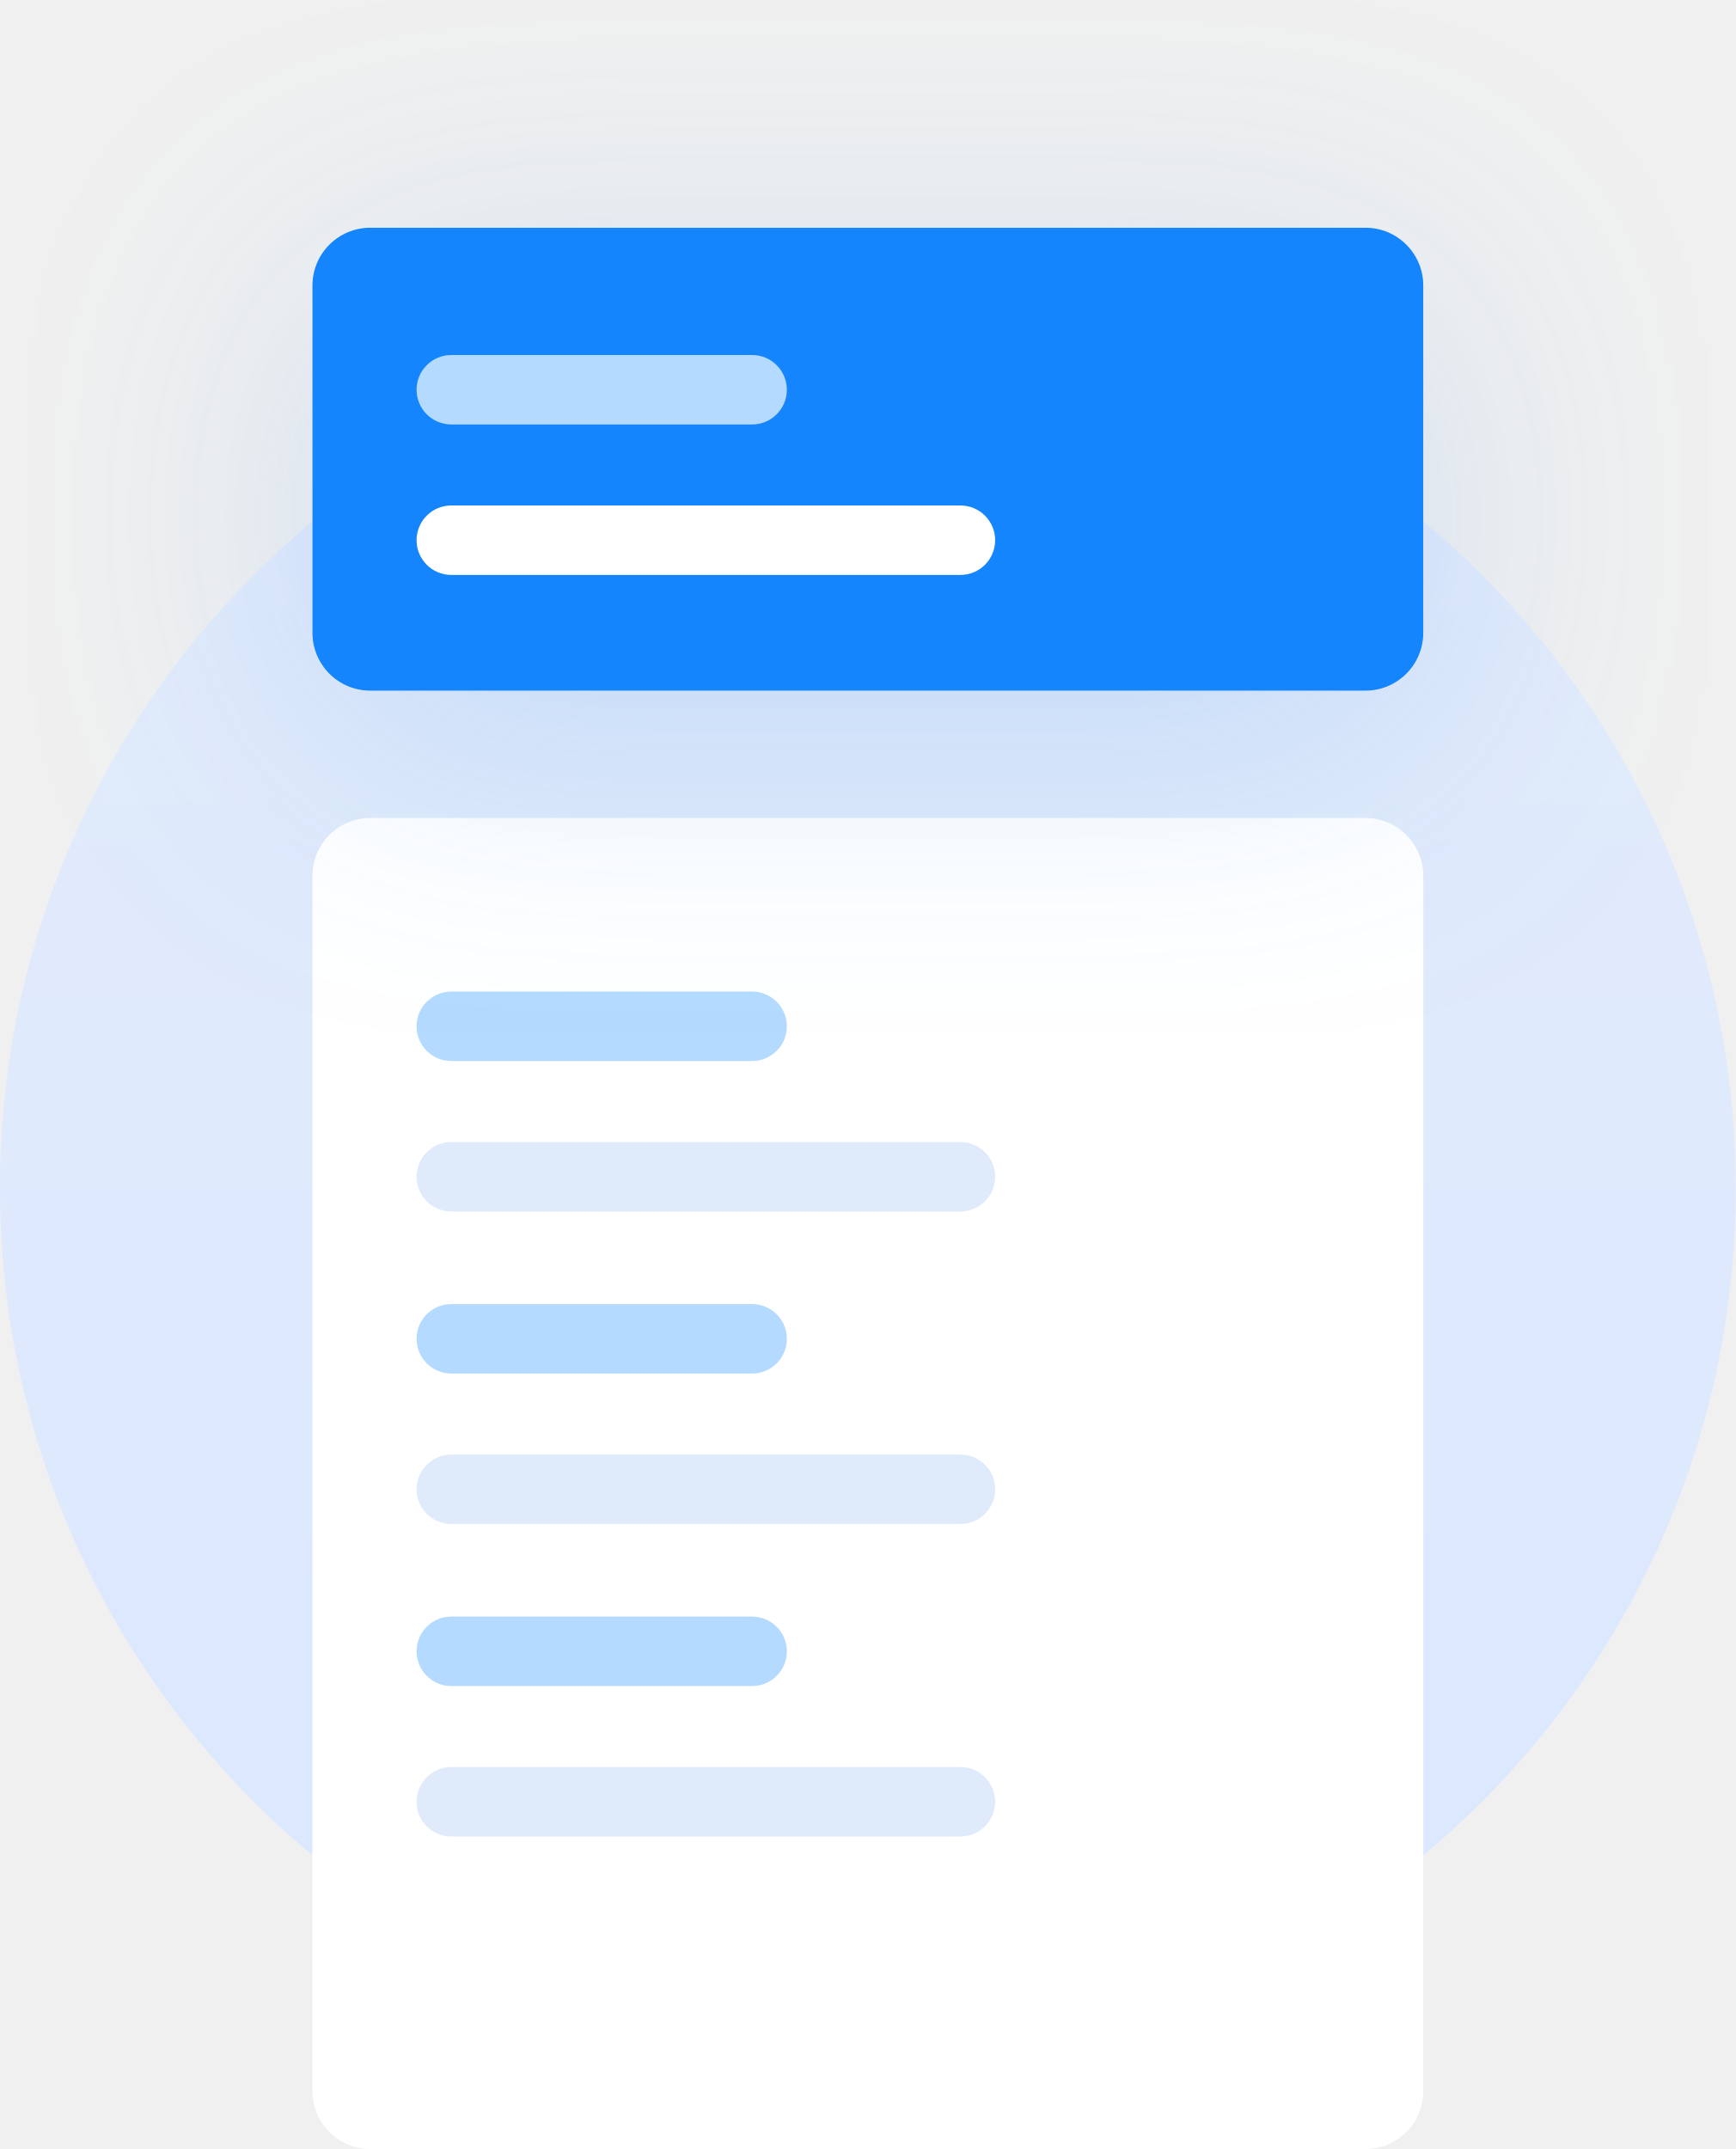
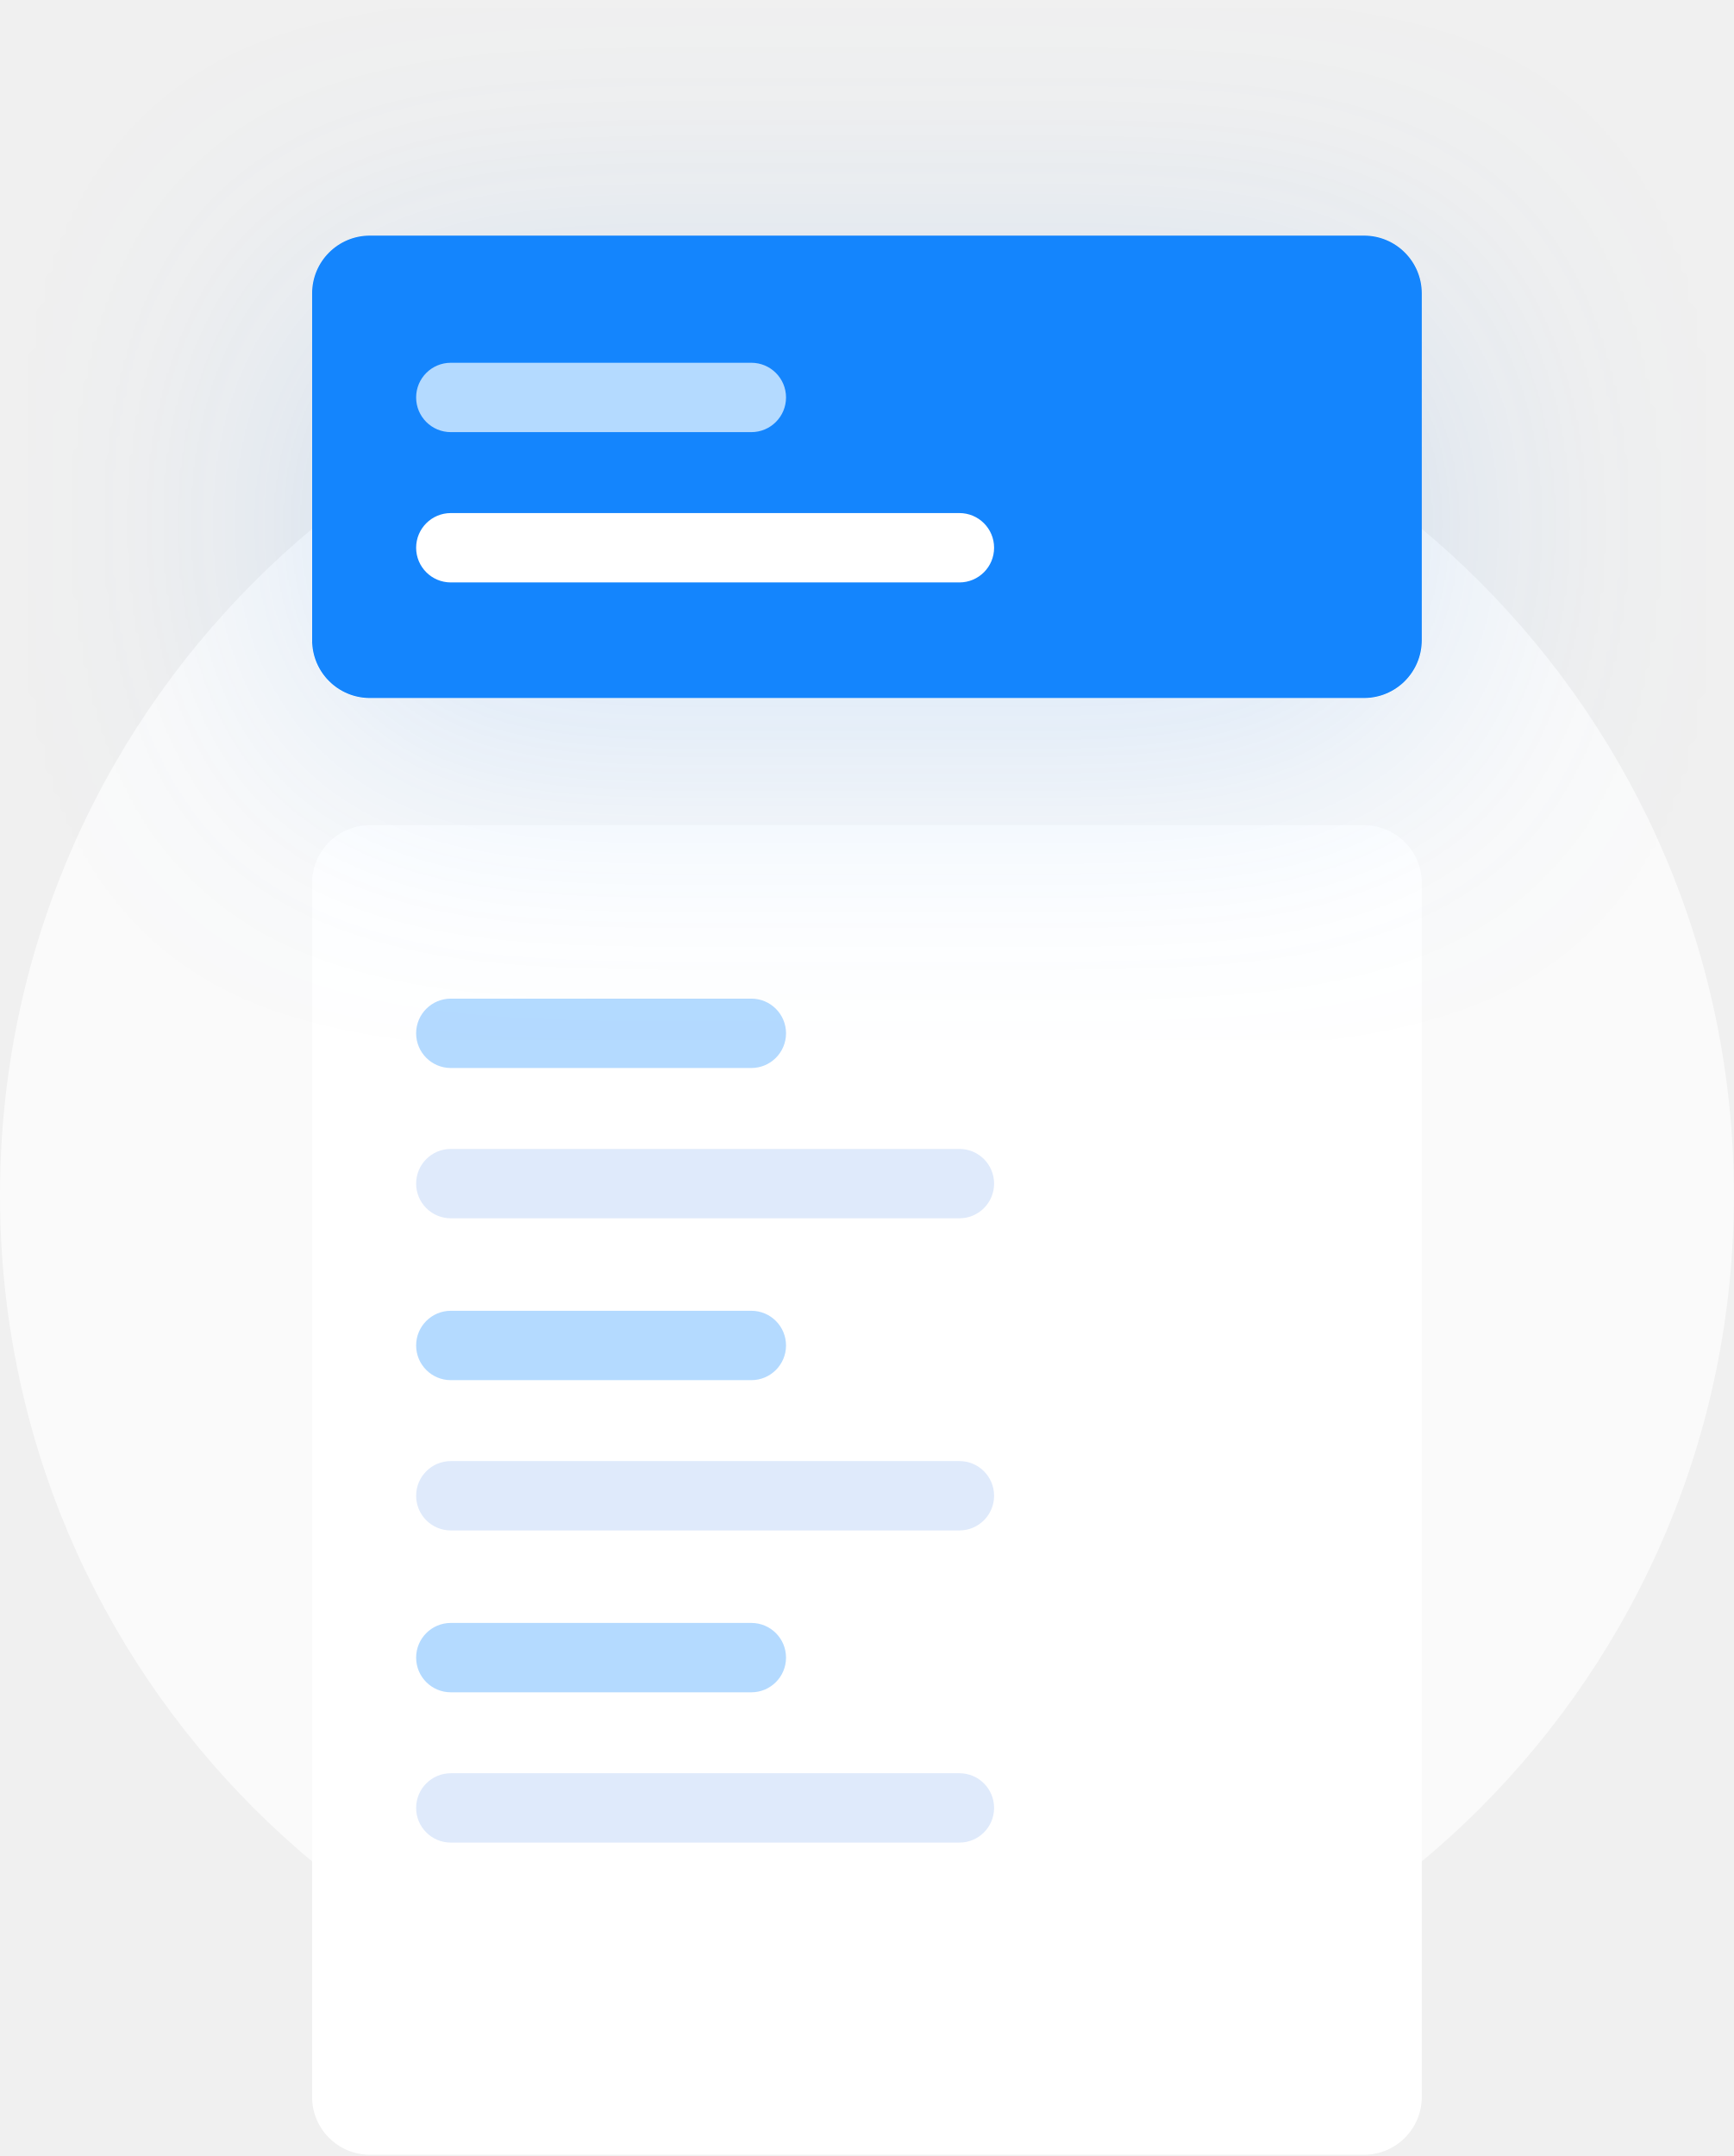
- <svg xmlns="http://www.w3.org/2000/svg" width="122" height="151" viewBox="0 0 122 151" fill="none">
-   <path d="M60.994 144.494C94.68 144.494 121.988 117.186 121.988 83.5C121.988 49.814 94.68 22.506 60.994 22.506C27.308 22.506 0 49.814 0 83.5C0 117.186 27.308 144.494 60.994 144.494Z" fill="url(#paint0_linear_1640_495)" />
-   <path d="M95.964 57.476H26.024C23.778 57.476 21.958 59.296 21.958 61.542V146.934C21.958 149.179 23.778 151 26.024 151H95.964C98.21 151 100.03 149.179 100.03 146.934V61.542C100.03 59.296 98.21 57.476 95.964 57.476Z" fill="white" />
-   <path d="M52.861 69.675H31.717C30.369 69.675 29.277 70.767 29.277 72.114C29.277 73.462 30.369 74.554 31.717 74.554H52.861C54.209 74.554 55.301 73.462 55.301 72.114C55.301 70.767 54.209 69.675 52.861 69.675Z" fill="#B4DAFF" />
-   <path d="M67.5 80.247H31.717C30.369 80.247 29.277 81.339 29.277 82.686C29.277 84.034 30.369 85.126 31.717 85.126H67.5C68.847 85.126 69.94 84.034 69.94 82.686C69.94 81.339 68.847 80.247 67.5 80.247Z" fill="#DFEAFB" />
-   <path d="M52.861 91.632H31.717C30.369 91.632 29.277 92.725 29.277 94.072C29.277 95.42 30.369 96.512 31.717 96.512H52.861C54.209 96.512 55.301 95.42 55.301 94.072C55.301 92.725 54.209 91.632 52.861 91.632Z" fill="#B4DAFF" />
-   <path d="M67.5 102.205H31.717C30.369 102.205 29.277 103.297 29.277 104.644C29.277 105.992 30.369 107.084 31.717 107.084H67.5C68.847 107.084 69.94 105.992 69.94 104.644C69.94 103.297 68.847 102.205 67.5 102.205Z" fill="#DFEAFB" />
-   <path d="M52.861 113.59H31.717C30.369 113.59 29.277 114.683 29.277 116.03C29.277 117.378 30.369 118.47 31.717 118.47H52.861C54.209 118.47 55.301 117.378 55.301 116.03C55.301 114.683 54.209 113.59 52.861 113.59Z" fill="#B4DAFF" />
-   <path d="M67.5 124.163H31.717C30.369 124.163 29.277 125.255 29.277 126.602C29.277 127.95 30.369 129.042 31.717 129.042H67.5C68.847 129.042 69.94 127.95 69.94 126.602C69.94 125.255 68.847 124.163 67.5 124.163Z" fill="#DFEAFB" />
-   <g filter="url(#filter0_d_1640_495)">
-     <path d="M95.964 16H26.024C23.778 16 21.958 17.82 21.958 20.066V44.464C21.958 46.71 23.778 48.53 26.024 48.53H95.964C98.21 48.53 100.03 46.71 100.03 44.464V20.066C100.03 17.82 98.21 16 95.964 16Z" fill="#1485FD" />
+ <svg xmlns="http://www.w3.org/2000/svg" width="111" height="138" viewBox="0 0 111 138" fill="none">
+   <path d="M55.5 132C86.152 132 111 107.152 111 76.5C111 45.848 86.152 21 55.5 21C24.848 21 0 45.848 0 76.5C0 107.152 24.848 132 55.5 132Z" fill="#FAFAFA" />
+   <path d="M87.32 52.82H23.68C21.637 52.82 19.98 54.477 19.98 56.52V134.22C19.98 136.263 21.637 137.92 23.68 137.92H87.32C89.363 137.92 91.02 136.263 91.02 134.22V56.52C91.02 54.477 89.363 52.82 87.32 52.82Z" fill="white" />
+   <path d="M48.1 63.92H28.86C27.634 63.92 26.64 64.914 26.64 66.14C26.64 67.366 27.634 68.36 28.86 68.36H48.1C49.326 68.36 50.32 67.366 50.32 66.14C50.32 64.914 49.326 63.92 48.1 63.92Z" fill="#B4DAFF" />
+   <path d="M61.42 73.54H28.86C27.634 73.54 26.64 74.534 26.64 75.76C26.64 76.986 27.634 77.98 28.86 77.98H61.42C62.646 77.98 63.64 76.986 63.64 75.76C63.64 74.534 62.646 73.54 61.42 73.54Z" fill="#DFEAFB" />
+   <path d="M48.1 83.9H28.86C27.634 83.9 26.64 84.894 26.64 86.12C26.64 87.346 27.634 88.34 28.86 88.34H48.1C49.326 88.34 50.32 87.346 50.32 86.12C50.32 84.894 49.326 83.9 48.1 83.9Z" fill="#B4DAFF" />
+   <path d="M61.42 93.52H28.86C27.634 93.52 26.64 94.514 26.64 95.74C26.64 96.966 27.634 97.96 28.86 97.96H61.42C62.646 97.96 63.64 96.966 63.64 95.74C63.64 94.514 62.646 93.52 61.42 93.52Z" fill="#DFEAFB" />
+   <path d="M48.1 103.88H28.86C27.634 103.88 26.64 104.874 26.64 106.1C26.64 107.326 27.634 108.32 28.86 108.32H48.1C49.326 108.32 50.32 107.326 50.32 106.1C50.32 104.874 49.326 103.88 48.1 103.88Z" fill="#B4DAFF" />
+   <path d="M61.42 113.5H28.86C27.634 113.5 26.64 114.494 26.64 115.72C26.64 116.946 27.634 117.94 28.86 117.94H61.42C62.646 117.94 63.64 116.946 63.64 115.72C63.64 114.494 62.646 113.5 61.42 113.5Z" fill="#DFEAFB" />
+   <g filter="url(#filter0_d_1640_468)">
+     <path d="M87.32 15.08H23.68C21.637 15.08 19.98 16.736 19.98 18.78V40.98C19.98 43.023 21.637 44.68 23.68 44.68H87.32C89.363 44.68 91.02 43.023 91.02 40.98V18.78C91.02 16.736 89.363 15.08 87.32 15.08Z" fill="#1485FD" />
  </g>
-   <path d="M52.861 24.946H31.717C30.369 24.946 29.277 26.038 29.277 27.386C29.277 28.733 30.369 29.825 31.717 29.825H52.861C54.209 29.825 55.301 28.733 55.301 27.386C55.301 26.038 54.209 24.946 52.861 24.946Z" fill="#B4DAFF" />
-   <path d="M67.5 35.518H31.717C30.369 35.518 29.277 36.61 29.277 37.958C29.277 39.305 30.369 40.398 31.717 40.398H67.5C68.847 40.398 69.94 39.305 69.94 37.958C69.94 36.61 68.847 35.518 67.5 35.518Z" fill="white" />
+   <path d="M48.1 23.22H28.86C27.634 23.22 26.64 24.214 26.64 25.44C26.64 26.666 27.634 27.66 28.86 27.66H48.1C49.326 27.66 50.32 26.666 50.32 25.44C50.32 24.214 49.326 23.22 48.1 23.22Z" fill="#B4DAFF" />
+   <path d="M61.42 32.84H28.86C27.634 32.84 26.64 33.834 26.64 35.06C26.64 36.286 27.634 37.28 28.86 37.28H61.42C62.646 37.28 63.64 36.286 63.64 35.06C63.64 33.834 62.646 32.84 61.42 32.84Z" fill="white" />
  <defs>
-     <filter id="filter0_d_1640_495" x="1.958" y="0" width="118.072" height="72.53" filterUnits="userSpaceOnUse" color-interpolation-filters="sRGB">
+     <filter id="filter0_d_1640_468" x="1.781" y="0.521" width="107.437" height="65.997" filterUnits="userSpaceOnUse" color-interpolation-filters="sRGB">
      <feFlood flood-opacity="0" result="BackgroundImageFix" />
      <feColorMatrix in="SourceAlpha" type="matrix" values="0 0 0 0 0 0 0 0 0 0 0 0 0 0 0 0 0 0 127 0" result="hardAlpha" />
-       <feOffset dy="4" />
-       <feGaussianBlur stdDeviation="10" />
+       <feOffset dy="3.64" />
+       <feGaussianBlur stdDeviation="9.099" />
      <feComposite in2="hardAlpha" operator="out" />
      <feColorMatrix type="matrix" values="0 0 0 0 0.18 0 0 0 0 0.522 0 0 0 0 0.925 0 0 0 0.17 0" />
-       <feBlend mode="normal" in2="BackgroundImageFix" result="effect1_dropShadow_1640_495" />
-       <feBlend mode="normal" in="SourceGraphic" in2="effect1_dropShadow_1640_495" result="shape" />
+       <feBlend mode="normal" in2="BackgroundImageFix" result="effect1_dropShadow_1640_468" />
+       <feBlend mode="normal" in="SourceGraphic" in2="effect1_dropShadow_1640_468" result="shape" />
    </filter>
-     <linearGradient id="paint0_linear_1640_495" x1="60.994" y1="22.506" x2="60.994" y2="144.494" gradientUnits="userSpaceOnUse">
-       <stop stop-color="#E3ECFA" />
-       <stop offset="1" stop-color="#DAE7FF" />
-     </linearGradient>
  </defs>
</svg>
